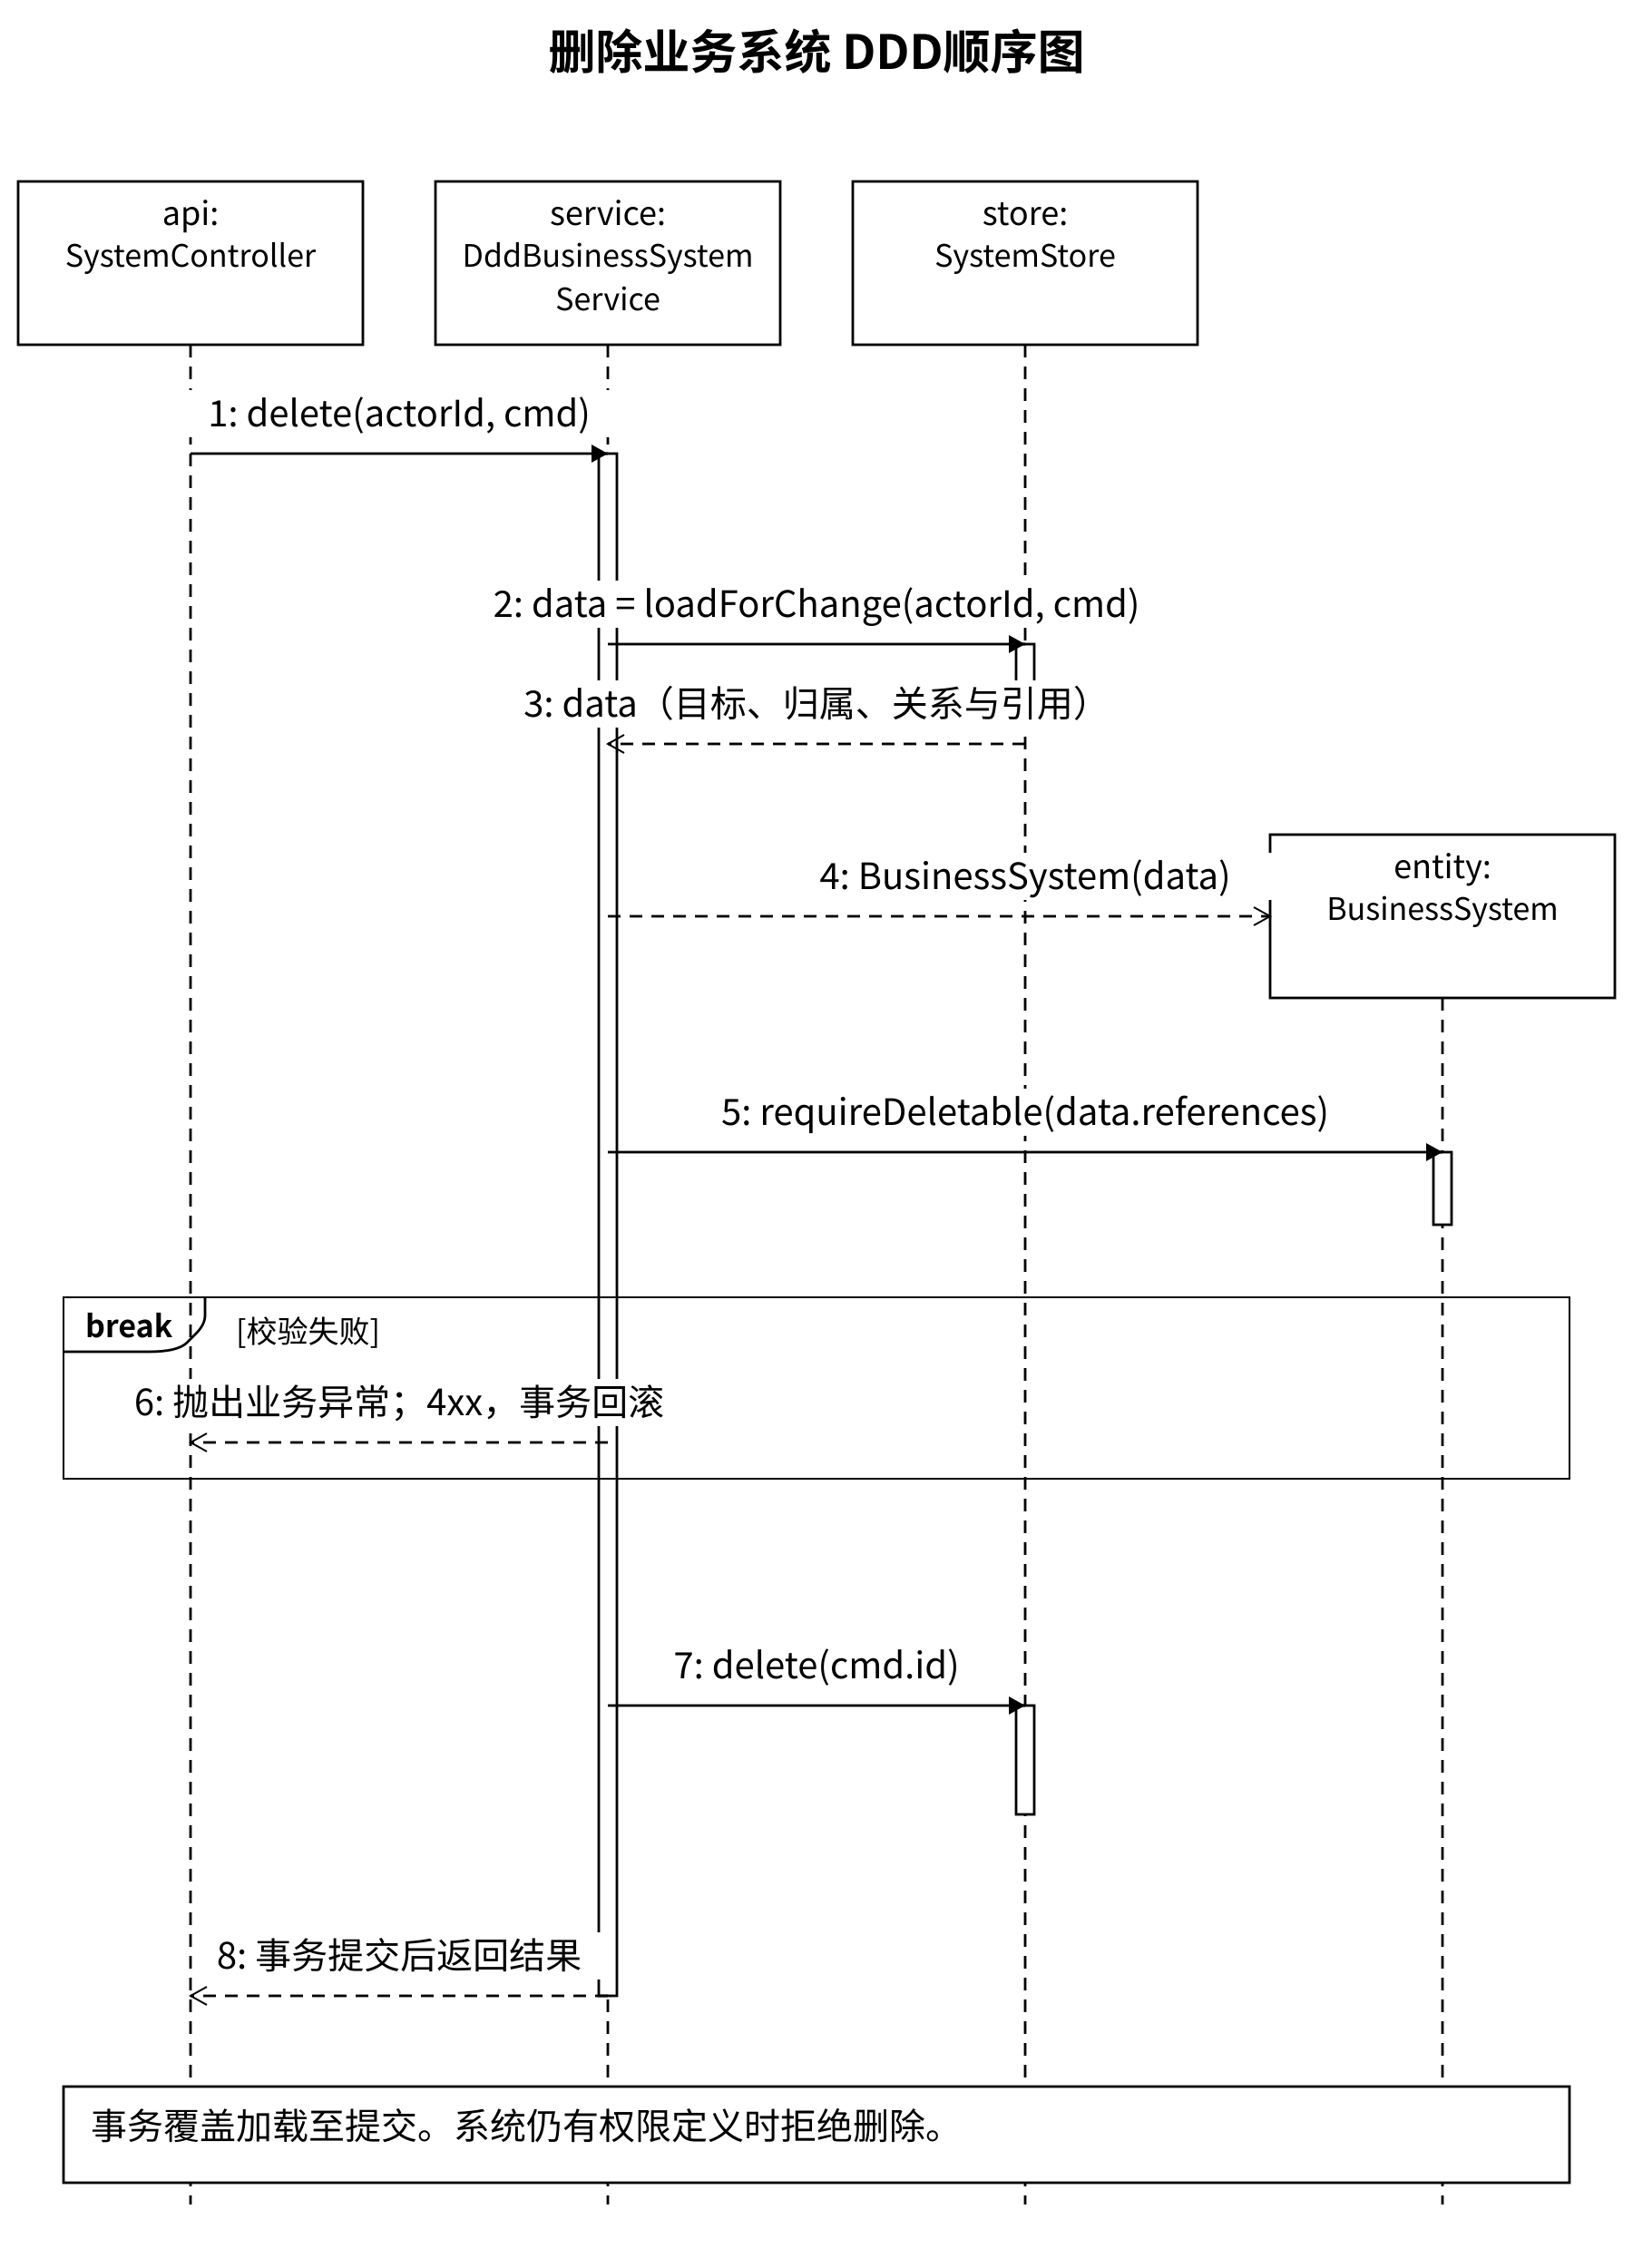
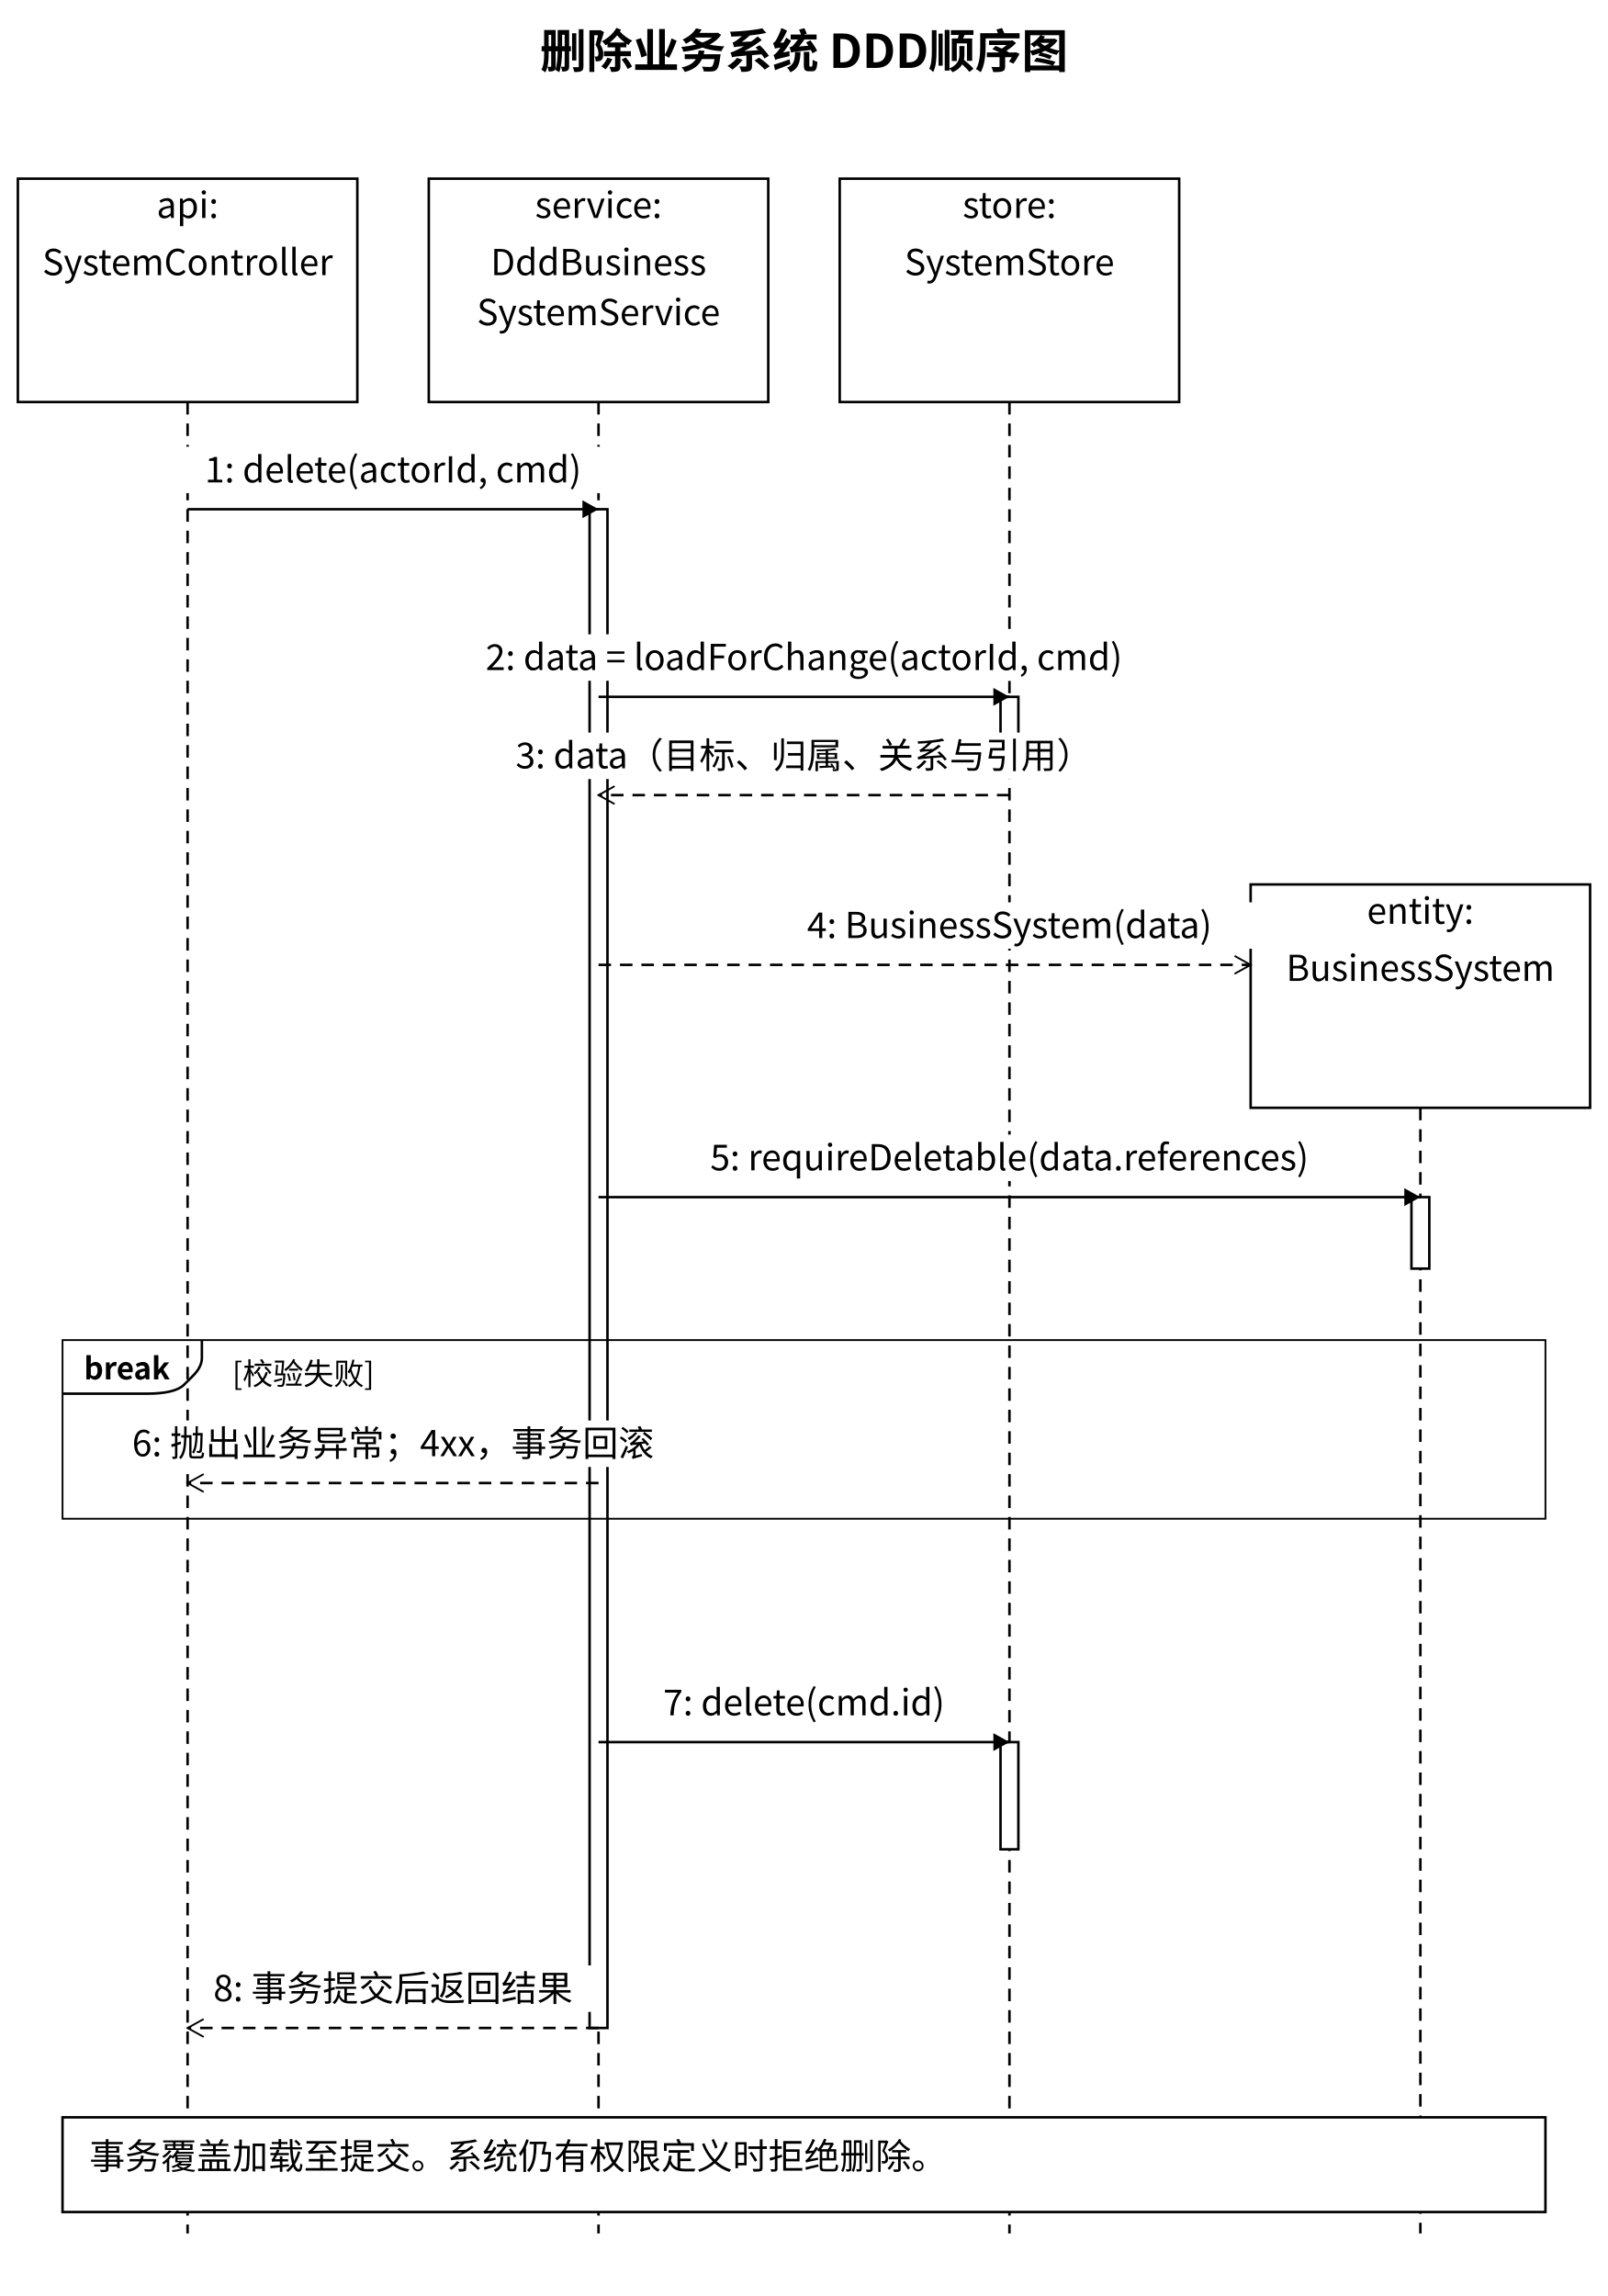
- <svg xmlns="http://www.w3.org/2000/svg" width="900" height="1250" viewBox="0 0 900 1250">
+ <svg xmlns="http://www.w3.org/2000/svg" width="900" height="1285" viewBox="0 0 900 1285">
  <style>text{font-family:'PingFang SC','Microsoft YaHei','Noto Sans CJK SC',system-ui,sans-serif;fill:black}</style>
  <defs>
    <marker id="open" markerWidth="12" markerHeight="12" refX="10" refY="6" orient="auto" markerUnits="userSpaceOnUse">
      <path d="M1,1 L10,6 L1,11" fill="none" stroke="black" />
    </marker>
    <marker id="filled" markerWidth="12" markerHeight="12" refX="10" refY="6" orient="auto" markerUnits="userSpaceOnUse">
      <path d="M1,1 L10,6 L1,11 Z" fill="black" />
    </marker>
    <marker id="triangle" markerWidth="16" markerHeight="16" refX="14" refY="8" orient="auto" markerUnits="userSpaceOnUse">
      <path d="M1,1 L14,8 L1,15 Z" fill="white" stroke="black" />
    </marker>
  </defs>
  <rect width="100%" height="100%" fill="white" />
  <text x="450.0" y="38" font-size="26" text-anchor="middle" font-weight="600">删除业务系统 DDD顺序图</text>
-   <rect x="10" y="100" width="190" height="90" rx="0" fill="white" stroke="black" stroke-width="1.4" />
-   <text x="105" y="124" font-size="18" text-anchor="middle" font-weight="400">api:</text>
-   <text x="105" y="147" font-size="17" text-anchor="middle" font-weight="400">SystemController</text>
-   <path d="M 105,190 L 105,1215" fill="none" stroke="black" stroke-width="1.4" stroke-dasharray="7 5" />
-   <rect x="240" y="100" width="190" height="90" rx="0" fill="white" stroke="black" stroke-width="1.4" />
-   <text x="335" y="124" font-size="18" text-anchor="middle" font-weight="400">service:</text>
-   <text x="335" y="147" font-size="17" text-anchor="middle" font-weight="400">DddBusinessSystem</text>
-   <text x="335" y="171" font-size="17" text-anchor="middle" font-weight="400">Service</text>
-   <path d="M 335,190 L 335,1215" fill="none" stroke="black" stroke-width="1.4" stroke-dasharray="7 5" />
-   <rect x="470" y="100" width="190" height="90" rx="0" fill="white" stroke="black" stroke-width="1.4" />
-   <text x="565" y="124" font-size="18" text-anchor="middle" font-weight="400">store:</text>
-   <text x="565" y="147" font-size="17" text-anchor="middle" font-weight="400">SystemStore</text>
-   <path d="M 565,190 L 565,1215" fill="none" stroke="black" stroke-width="1.4" stroke-dasharray="7 5" />
-   <rect x="700" y="460" width="190" height="90" rx="0" fill="white" stroke="black" stroke-width="1.4" />
-   <text x="795" y="484" font-size="18" text-anchor="middle" font-weight="400">entity:</text>
-   <text x="795" y="507" font-size="17" text-anchor="middle" font-weight="400">BusinessSystem</text>
-   <path d="M 795,550 L 795,1215" fill="none" stroke="black" stroke-width="1.4" stroke-dasharray="7 5" />
-   <rect x="330" y="250" width="10" height="850" rx="0" fill="white" stroke="black" stroke-width="1.4" />
-   <path d="M 105,250 L 335,250" fill="none" stroke="black" stroke-width="1.4" marker-end="url(#filled)" />
-   <rect x="83.9" y="215" width="272.2" height="26" fill="white" />
-   <text x="220.0" y="235" font-size="20" text-anchor="middle" font-weight="400">1: delete(actorId, cmd)</text>
-   <rect x="560" y="355" width="10" height="45" rx="0" fill="white" stroke="black" stroke-width="1.4" />
-   <path d="M 335,355 L 565,355" fill="none" stroke="black" stroke-width="1.4" marker-end="url(#filled)" />
-   <rect x="234.1" y="320" width="431.8" height="26" fill="white" />
-   <text x="450.0" y="340" font-size="20" text-anchor="middle" font-weight="400">2: data = loadForChange(actorId, cmd)</text>
-   <path d="M 565,410 L 335,410" fill="none" stroke="black" stroke-width="1.4" stroke-dasharray="7 5" marker-end="url(#open)" />
-   <rect x="275.1" y="375" width="349.8" height="26" fill="white" />
-   <text x="450.0" y="395" font-size="20" text-anchor="middle" font-weight="400">3: data（目标、归属、关系与引用）</text>
-   <path d="M 335,505 L 700,505" fill="none" stroke="black" stroke-width="1.4" stroke-dasharray="7 5" marker-end="url(#open)" />
-   <rect x="428.9" y="470" width="272.2" height="26" fill="white" />
-   <text x="565.0" y="490" font-size="20" text-anchor="middle" font-weight="400">4: BusinessSystem(data)</text>
-   <rect x="790" y="635" width="10" height="40" rx="0" fill="white" stroke="black" stroke-width="1.4" />
-   <path d="M 335,635 L 795,635" fill="none" stroke="black" stroke-width="1.4" marker-end="url(#filled)" />
-   <rect x="354.8" y="600" width="420.4" height="26" fill="white" />
-   <text x="565.0" y="620" font-size="20" text-anchor="middle" font-weight="400">5: requireDeletable(data.references)</text>
-   <rect x="35" y="715" width="830" height="100" fill="none" stroke="black" />
-   <path d="M 35,745 L 82.0,745.0 Q 98,745 103.0,740.0 L 108.0,735.0 Q 113,730 113.0,725.0 L 113,715" fill="none" stroke="black" stroke-width="1.4" />
-   <text x="47" y="737" font-size="17" text-anchor="start" font-weight="600">break</text>
-   <rect x="125" y="723" width="97.38" height="23" fill="white" />
-   <text x="130" y="740" font-size="17" text-anchor="start" font-weight="400">[校验失败]</text>
-   <path d="M 335,795 L 105,795" fill="none" stroke="black" stroke-width="1.4" stroke-dasharray="7 5" marker-end="url(#open)" />
-   <rect x="60.8" y="760" width="318.4" height="26" fill="white" />
-   <text x="220.0" y="780" font-size="20" text-anchor="middle" font-weight="400">6: 抛出业务异常；4xx，事务回滚</text>
-   <rect x="560" y="940" width="10" height="60" rx="0" fill="white" stroke="black" stroke-width="1.4" />
-   <path d="M 335,940 L 565,940" fill="none" stroke="black" stroke-width="1.4" marker-end="url(#filled)" />
-   <rect x="348.1" y="905" width="203.8" height="26" fill="white" />
-   <text x="450.0" y="925" font-size="20" text-anchor="middle" font-weight="400">7: delete(cmd.id)</text>
-   <path d="M 335,1100 L 105,1100" fill="none" stroke="black" stroke-width="1.4" stroke-dasharray="7 5" marker-end="url(#open)" />
-   <rect x="107.9" y="1065" width="224.2" height="26" fill="white" />
-   <text x="220.0" y="1085" font-size="20" text-anchor="middle" font-weight="400">8: 事务提交后返回结果</text>
-   <rect x="35" y="1150" width="830" height="53" rx="0" fill="white" stroke="black" stroke-width="1.4" />
-   <text x="50" y="1179" font-size="20" text-anchor="start" font-weight="400">事务覆盖加载至提交。系统仍有权限定义时拒绝删除。</text>
+   <rect x="10" y="100" width="190" height="125" rx="0" fill="white" stroke="black" stroke-width="1.4" />
+   <text x="105" y="122" font-size="20" text-anchor="middle" font-weight="400">api:</text>
+   <text x="105" y="154" font-size="20" text-anchor="middle" font-weight="400">SystemController</text>
+   <path d="M 105,225 L 105,1250" fill="none" stroke="black" stroke-width="1.4" stroke-dasharray="7 5" />
+   <rect x="240" y="100" width="190" height="125" rx="0" fill="white" stroke="black" stroke-width="1.4" />
+   <text x="335" y="122" font-size="20" text-anchor="middle" font-weight="400">service:</text>
+   <text x="335" y="154" font-size="20" text-anchor="middle" font-weight="400">DddBusiness</text>
+   <text x="335" y="182" font-size="20" text-anchor="middle" font-weight="400">SystemService</text>
+   <path d="M 335,225 L 335,1250" fill="none" stroke="black" stroke-width="1.4" stroke-dasharray="7 5" />
+   <rect x="470" y="100" width="190" height="125" rx="0" fill="white" stroke="black" stroke-width="1.4" />
+   <text x="565" y="122" font-size="20" text-anchor="middle" font-weight="400">store:</text>
+   <text x="565" y="154" font-size="20" text-anchor="middle" font-weight="400">SystemStore</text>
+   <path d="M 565,225 L 565,1250" fill="none" stroke="black" stroke-width="1.4" stroke-dasharray="7 5" />
+   <rect x="700" y="495" width="190" height="125" rx="0" fill="white" stroke="black" stroke-width="1.4" />
+   <text x="795" y="517" font-size="20" text-anchor="middle" font-weight="400">entity:</text>
+   <text x="795" y="549" font-size="20" text-anchor="middle" font-weight="400">BusinessSystem</text>
+   <path d="M 795,620 L 795,1250" fill="none" stroke="black" stroke-width="1.4" stroke-dasharray="7 5" />
+   <rect x="330" y="285" width="10" height="850" rx="0" fill="white" stroke="black" stroke-width="1.4" />
+   <path d="M 105,285 L 335,285" fill="none" stroke="black" stroke-width="1.4" marker-end="url(#filled)" />
+   <rect x="83.9" y="250" width="272.2" height="26" fill="white" />
+   <text x="220.0" y="270" font-size="20" text-anchor="middle" font-weight="400">1: delete(actorId, cmd)</text>
+   <rect x="560" y="390" width="10" height="45" rx="0" fill="white" stroke="black" stroke-width="1.4" />
+   <path d="M 335,390 L 565,390" fill="none" stroke="black" stroke-width="1.4" marker-end="url(#filled)" />
+   <rect x="234.1" y="355" width="431.8" height="26" fill="white" />
+   <text x="450.0" y="375" font-size="20" text-anchor="middle" font-weight="400">2: data = loadForChange(actorId, cmd)</text>
+   <path d="M 565,445 L 335,445" fill="none" stroke="black" stroke-width="1.4" stroke-dasharray="7 5" marker-end="url(#open)" />
+   <rect x="275.1" y="410" width="349.8" height="26" fill="white" />
+   <text x="450.0" y="430" font-size="20" text-anchor="middle" font-weight="400">3: data（目标、归属、关系与引用）</text>
+   <path d="M 335,540 L 700,540" fill="none" stroke="black" stroke-width="1.4" stroke-dasharray="7 5" marker-end="url(#open)" />
+   <rect x="428.9" y="505" width="272.2" height="26" fill="white" />
+   <text x="565.0" y="525" font-size="20" text-anchor="middle" font-weight="400">4: BusinessSystem(data)</text>
+   <rect x="790" y="670" width="10" height="40" rx="0" fill="white" stroke="black" stroke-width="1.4" />
+   <path d="M 335,670 L 795,670" fill="none" stroke="black" stroke-width="1.4" marker-end="url(#filled)" />
+   <rect x="354.8" y="635" width="420.4" height="26" fill="white" />
+   <text x="565.0" y="655" font-size="20" text-anchor="middle" font-weight="400">5: requireDeletable(data.references)</text>
+   <rect x="35" y="750" width="830" height="100" fill="none" stroke="black" />
+   <path d="M 35,780 L 82.0,780.0 Q 98,780 103.0,775.0 L 108.0,770.0 Q 113,765 113.0,760.0 L 113,750" fill="none" stroke="black" stroke-width="1.4" />
+   <text x="47" y="772" font-size="17" text-anchor="start" font-weight="600">break</text>
+   <rect x="125" y="758" width="97.38" height="23" fill="white" />
+   <text x="130" y="775" font-size="17" text-anchor="start" font-weight="400">[校验失败]</text>
+   <path d="M 335,830 L 105,830" fill="none" stroke="black" stroke-width="1.4" stroke-dasharray="7 5" marker-end="url(#open)" />
+   <rect x="60.8" y="795" width="318.4" height="26" fill="white" />
+   <text x="220.0" y="815" font-size="20" text-anchor="middle" font-weight="400">6: 抛出业务异常；4xx，事务回滚</text>
+   <rect x="560" y="975" width="10" height="60" rx="0" fill="white" stroke="black" stroke-width="1.4" />
+   <path d="M 335,975 L 565,975" fill="none" stroke="black" stroke-width="1.4" marker-end="url(#filled)" />
+   <rect x="348.1" y="940" width="203.8" height="26" fill="white" />
+   <text x="450.0" y="960" font-size="20" text-anchor="middle" font-weight="400">7: delete(cmd.id)</text>
+   <path d="M 335,1135 L 105,1135" fill="none" stroke="black" stroke-width="1.4" stroke-dasharray="7 5" marker-end="url(#open)" />
+   <rect x="107.9" y="1100" width="224.2" height="26" fill="white" />
+   <text x="220.0" y="1120" font-size="20" text-anchor="middle" font-weight="400">8: 事务提交后返回结果</text>
+   <rect x="35" y="1185" width="830" height="53" rx="0" fill="white" stroke="black" stroke-width="1.4" />
+   <text x="50" y="1214" font-size="20" text-anchor="start" font-weight="400">事务覆盖加载至提交。系统仍有权限定义时拒绝删除。</text>
</svg>
